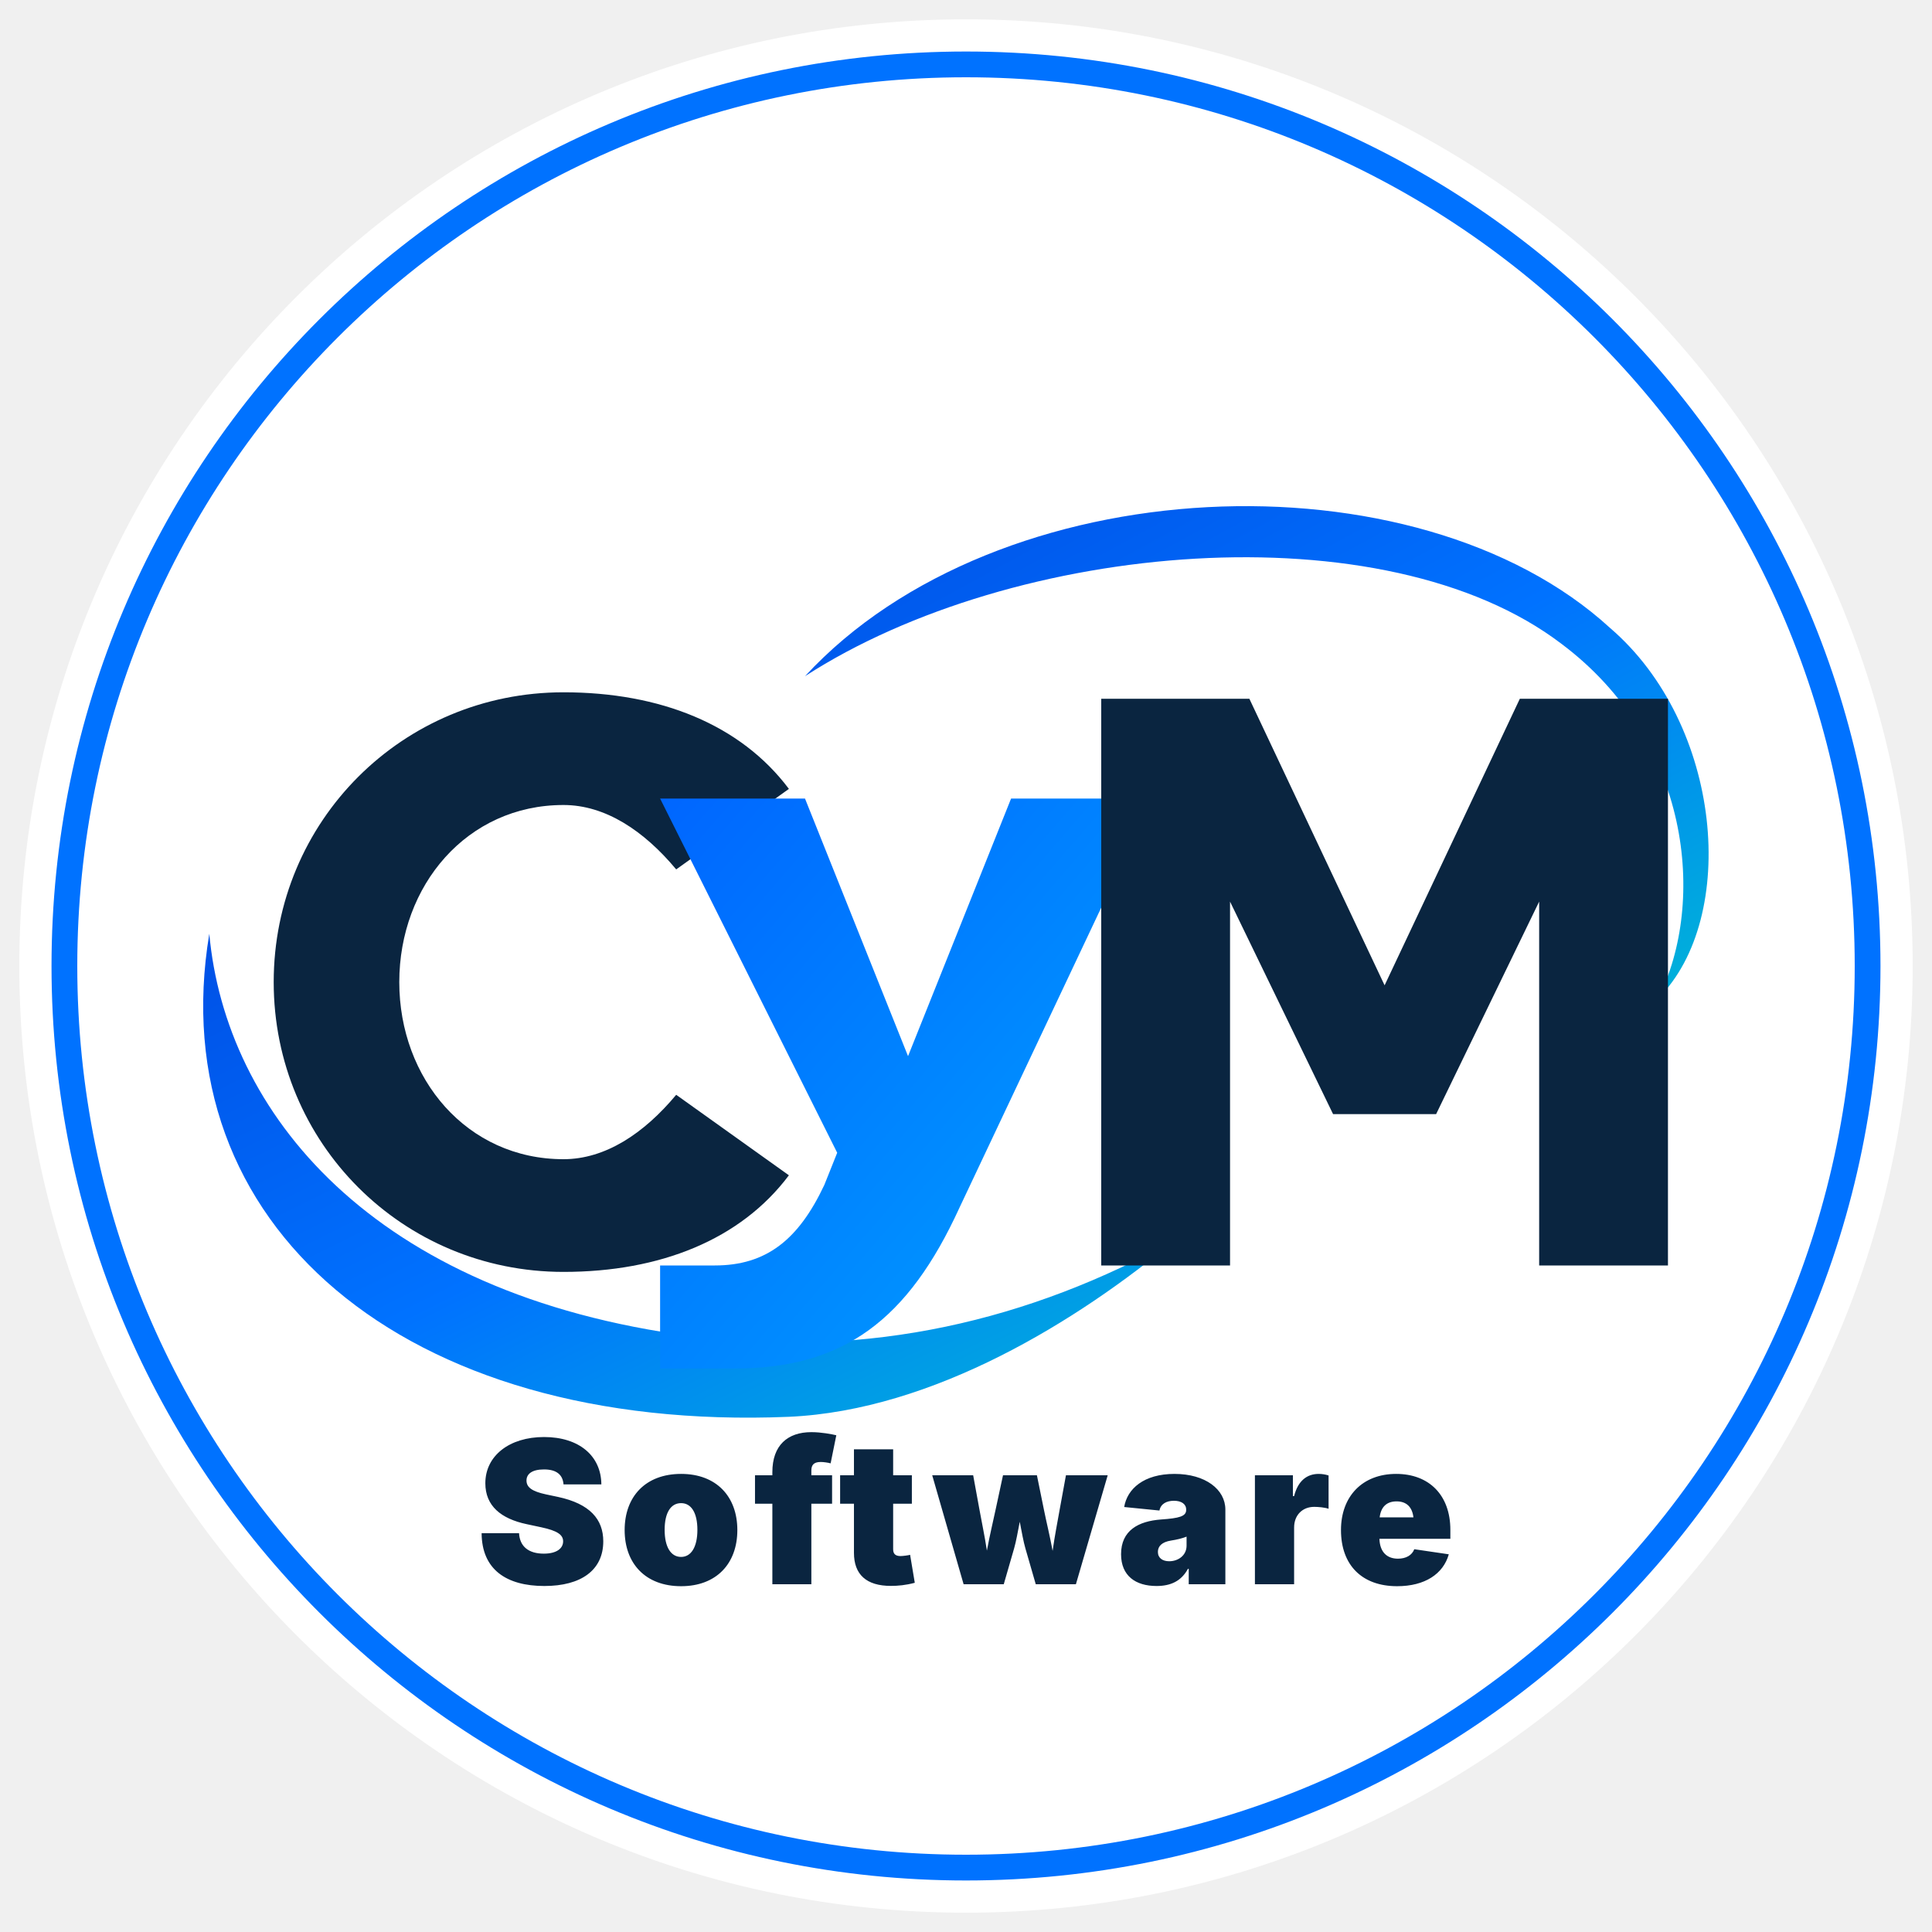
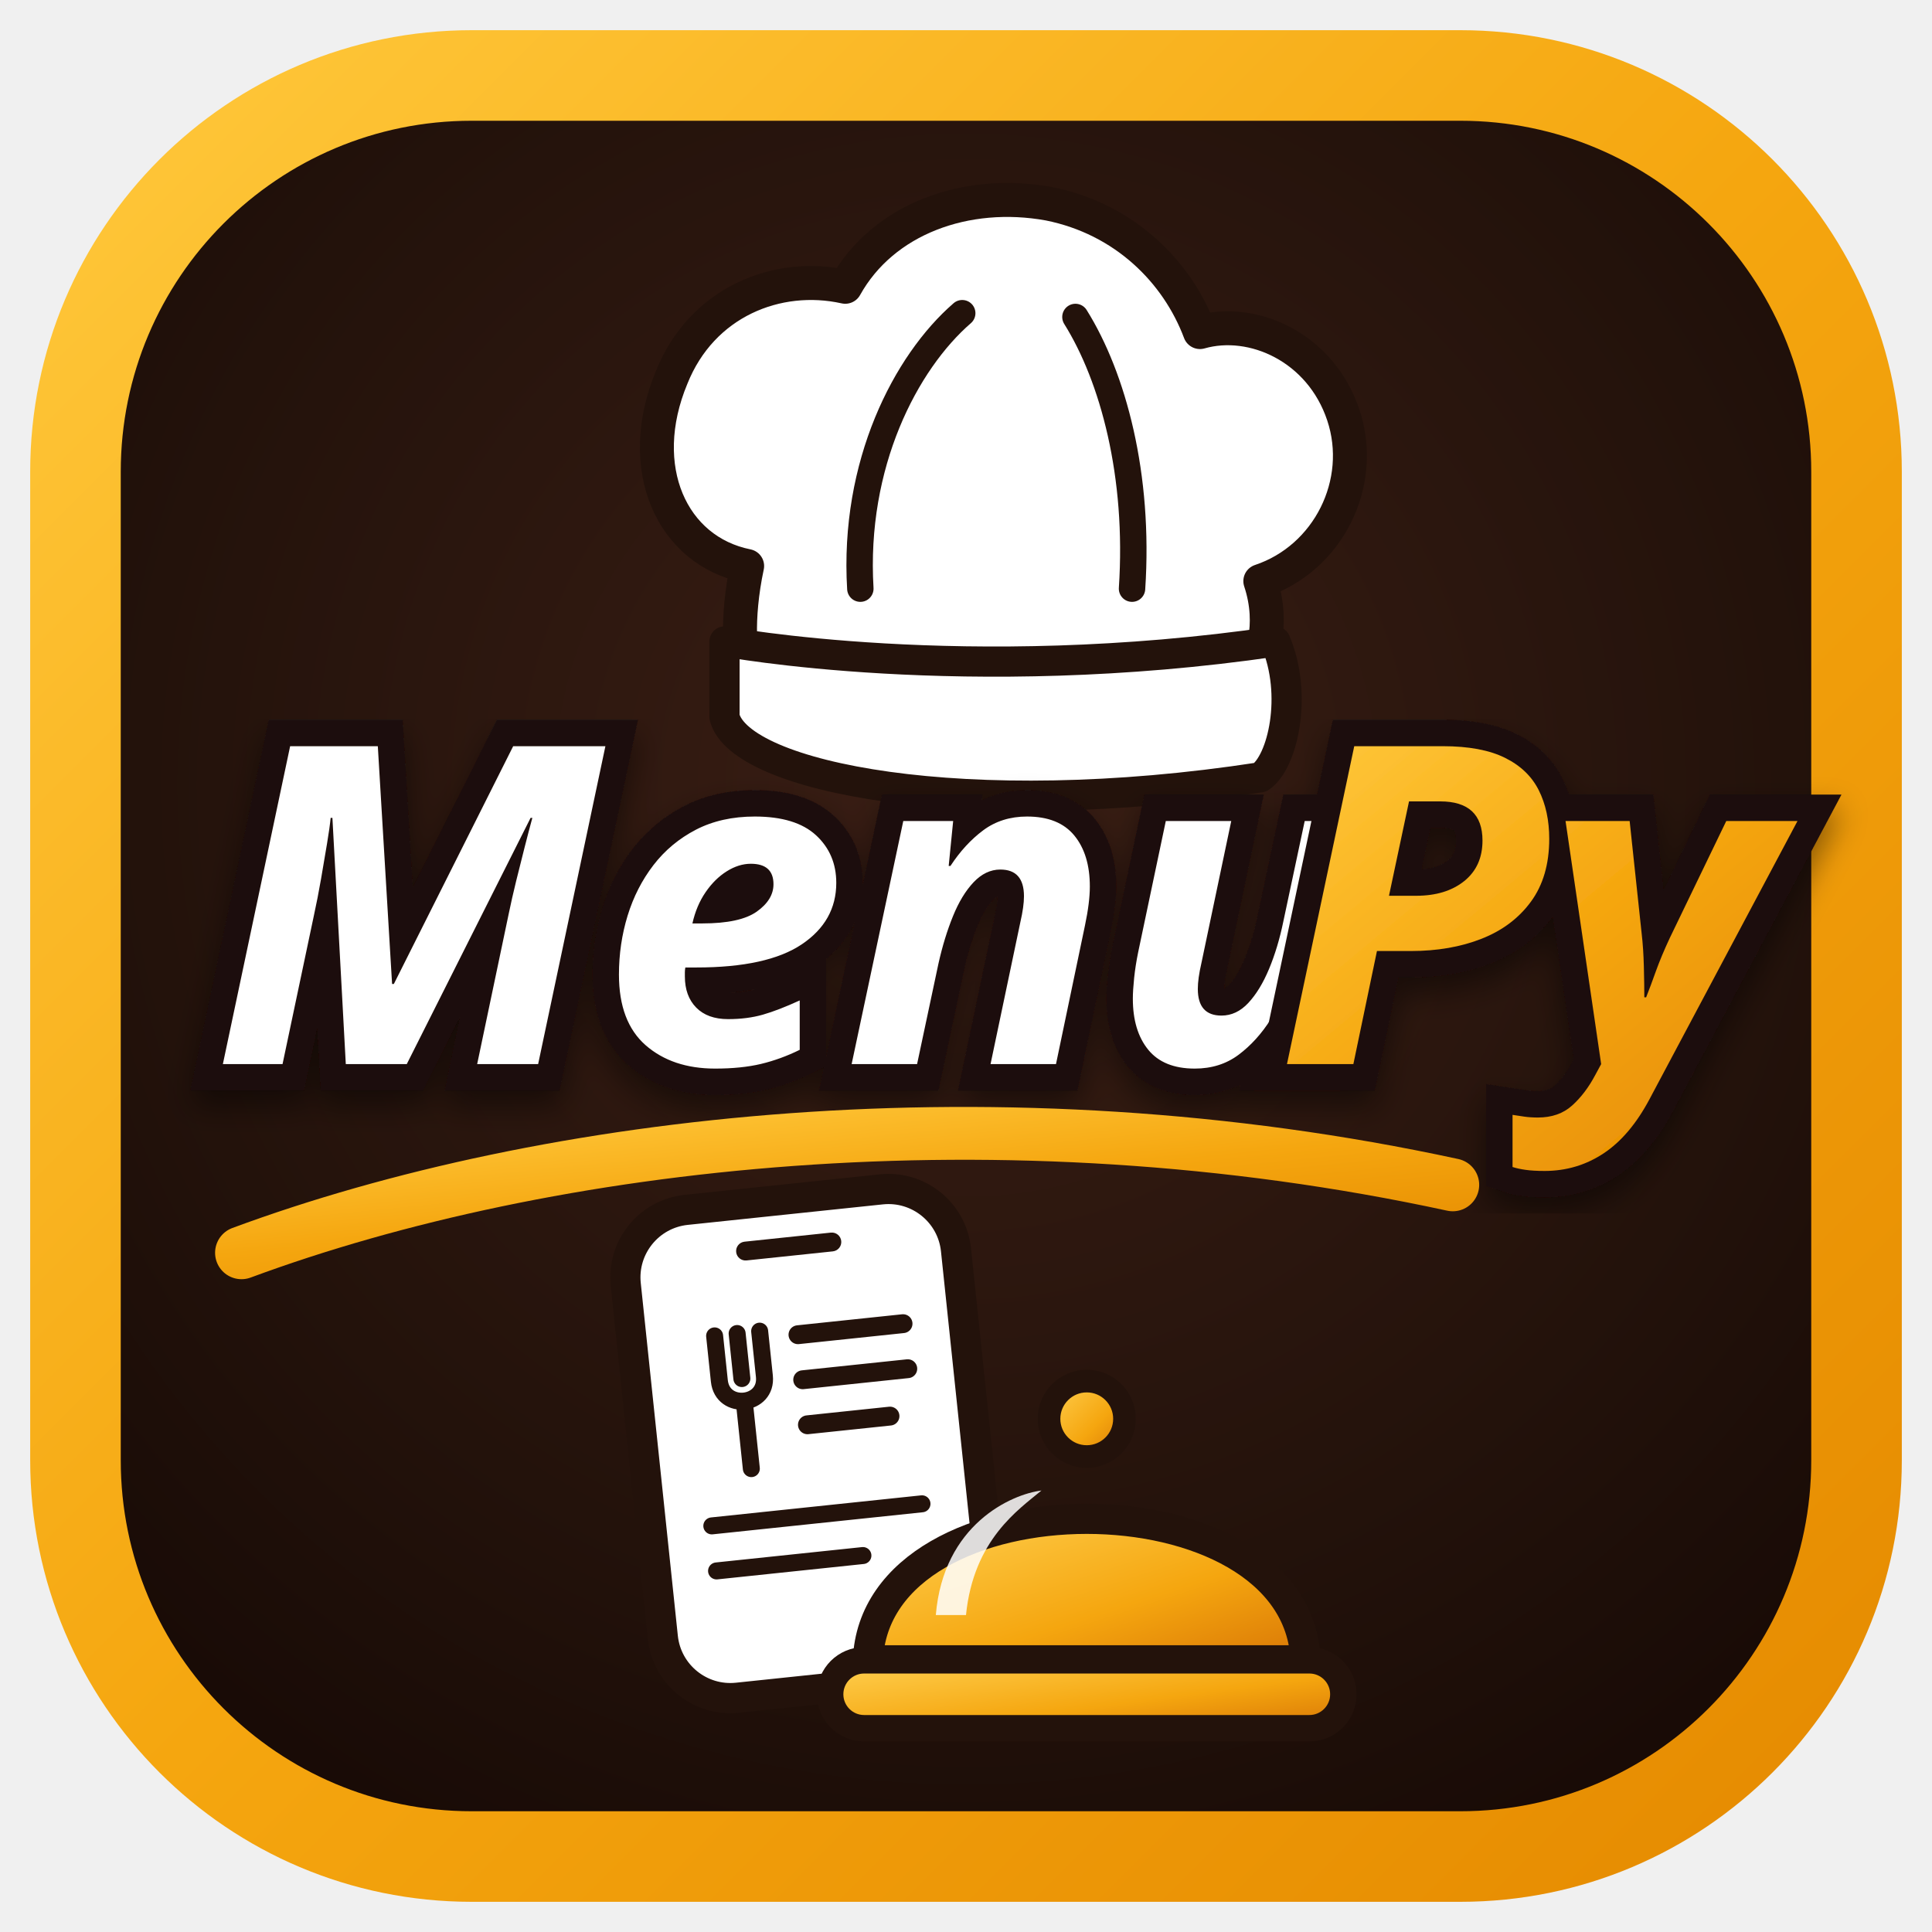
- <svg xmlns="http://www.w3.org/2000/svg" viewBox="0 0 600 600" width="600" height="600">
+ <svg xmlns="http://www.w3.org/2000/svg" viewBox="0 0 512 512" width="512" height="512">
  <defs>
-     <linearGradient id="cymOrbitGrad" x1="0%" y1="0%" x2="100%" y2="100%">
-       <stop offset="0%" stop-color="#0050E6" />
-       <stop offset="50%" stop-color="#0072FF" />
-       <stop offset="100%" stop-color="#00B4D8" />
+     <radialGradient id="bgGlow" cx="50%" cy="40%" r="65%">
+       <stop offset="0%" stop-color="#3A1E14" />
+       <stop offset="70%" stop-color="#23120B" />
+       <stop offset="100%" stop-color="#190B06" />
+     </radialGradient>
+     <linearGradient id="goldBorder" x1="0%" y1="0%" x2="100%" y2="100%">
+       <stop offset="0%" stop-color="#FFC83B" />
+       <stop offset="50%" stop-color="#F5A60F" />
+       <stop offset="100%" stop-color="#E58A00" />
    </linearGradient>
-     <linearGradient id="cymYGrad" x1="0%" y1="0%" x2="100%" y2="100%">
-       <stop offset="0%" stop-color="#0066FF" />
-       <stop offset="100%" stop-color="#00A2FF" />
+     <linearGradient id="goldCloche" x1="0%" y1="0%" x2="100%" y2="100%">
+       <stop offset="0%" stop-color="#FFD152" />
+       <stop offset="60%" stop-color="#F5A60F" />
+       <stop offset="100%" stop-color="#D97706" />
    </linearGradient>
+     <filter id="shadow" x="-10%" y="-10%" width="120%" height="120%">
+       <feDropShadow dx="0" dy="4" stdDeviation="4" flood-color="#000000" flood-opacity="0.45" />
+     </filter>
  </defs>
-   <circle cx="300" cy="300" r="294" fill="#FFFFFF" />
-   <circle cx="300" cy="300" r="280" stroke="#0072FF" stroke-width="8" fill="none" />
-   <path d="M 250,210 C 310,145 440,140 500,195 C 535,225 540,285 515,310 C 530,280 525,230 485,200 C 430,158 315,168 250,210 Z" fill="url(#cymOrbitGrad)" />
-   <path d="M 65,290 C 50,380 125,445 245,440 C 290,438 335,410 365,385 C 320,410 270,422 215,415 C 115,402 70,345 65,290 Z" fill="url(#cymOrbitGrad)" />
-   <path d="M 245,245 C 230,225 205,215 175,215 C 125,215 85,255 85,305 C 85,355 125,395 175,395 C 205,395 230,385 245,365 L 210,340 C 200,352 188,360 175,360 C 145,360 124,335 124,305 C 124,275 145,250 175,250 C 188,250 200,258 210,270 Z" fill="#0A2540" />
-   <path d="M 205,248 L 250,248 L 282,328 L 314,248 L 358,248 L 298,375 C 282,410 262,425 228,425 L 205,425 L 205,393 L 222,393 C 238,393 248,385 256,368 L 260,358 Z" fill="url(#cymYGrad)" />
-   <path d="M 342,217 L 388,217 L 430,306 L 472,217 L 518,217 L 518,393 L 478,393 L 478,280 L 446,346 L 414,346 L 382,280 L 382,393 L 342,393 Z" fill="#0A2540" />
-   <text x="300" y="492" text-anchor="middle" font-family="'Montserrat', 'Inter', -apple-system, BlinkMacSystemFont, 'Segoe UI', Roboto, sans-serif" font-weight="900" font-size="62" letter-spacing="3" fill="#0A2540">Software</text>
+   <rect x="20" y="20" width="472" height="472" rx="105" ry="105" fill="url(#bgGlow)" stroke="url(#goldBorder)" stroke-width="24" stroke-linejoin="round" />
+   <g transform="translate(160, 48)">
+     <path d="M 38,128 C 36,128 35,116 38,102 C 18,98 8,76 18,52 C 26,32 46,24 64,28 C 74,10 96,2 118,6 C 138,10 152,24 158,40 C 172,36 190,44 196,62 C 202,80 192,100 174,106 C 178,118 174,128 172,128 Z" fill="#FFFFFF" stroke="#23120B" stroke-width="9" stroke-linecap="round" stroke-linejoin="round" />
+     <path d="M 68,108 C 66,75 80,48 95,35" fill="none" stroke="#23120B" stroke-width="7" stroke-linecap="round" />
+     <path d="M 125,36 C 135,52 142,78 140,108" fill="none" stroke="#23120B" stroke-width="7" stroke-linecap="round" />
+     <path d="M 32,122 C 32,122 96,134 178,122 C 184,136 180,154 174,158 C 96,170 36,158 32,142 Z" fill="#FFFFFF" stroke="#23120B" stroke-width="8" stroke-linejoin="round" />
+   </g>
+   <g filter="url(#shadow)">
+     <text x="56" y="282" font-family="'Fredoka', 'Comfortaa', 'Baloo 2', 'Arial Rounded MT Bold', 'Montserrat', sans-serif" font-size="118" font-weight="900" font-style="italic" fill="#FFFFFF" stroke="#1F0F09" stroke-width="14" paint-order="stroke fill" letter-spacing="-1">Menu</text>
+     <text x="338" y="282" font-family="'Fredoka', 'Comfortaa', 'Baloo 2', 'Arial Rounded MT Bold', 'Montserrat', sans-serif" font-size="118" font-weight="900" font-style="italic" fill="url(#goldBorder)" stroke="#1F0F09" stroke-width="14" paint-order="stroke fill" letter-spacing="-1">Py</text>
+   </g>
+   <path d="M 64,332 C 145,302 265,288 385,314" fill="none" stroke="url(#goldBorder)" stroke-width="14" stroke-linecap="round" />
+   <g transform="translate(170, 318)">
+     <g transform="rotate(-6, 40, 60)">
+       <rect x="0" y="0" width="88" height="130" rx="18" ry="18" fill="#FFFFFF" stroke="#23120B" stroke-width="8" />
+       <rect x="30" y="10" width="28" height="5" rx="2.5" fill="#23120B" />
+       <g transform="translate(18, 30)">
+         <path d="M 4,4 L 4,16 M 10,4 L 10,16 M 16,4 L 16,16 M 4,16 C 4,24 16,24 16,16 M 10,24 L 10,40" fill="none" stroke="#23120B" stroke-width="4.5" stroke-linecap="round" stroke-linejoin="round" />
+       </g>
+       <line x1="44" y1="36" x2="72" y2="36" stroke="#23120B" stroke-width="5" stroke-linecap="round" />
+       <line x1="44" y1="48" x2="72" y2="48" stroke="#23120B" stroke-width="5" stroke-linecap="round" />
+       <line x1="44" y1="60" x2="66" y2="60" stroke="#23120B" stroke-width="5" stroke-linecap="round" />
+       <line x1="16" y1="84" x2="72" y2="84" stroke="#23120B" stroke-width="4.5" stroke-linecap="round" />
+       <line x1="16" y1="96" x2="55" y2="96" stroke="#23120B" stroke-width="4.5" stroke-linecap="round" />
+     </g>
+     <g transform="translate(56, 44)">
+       <circle cx="62" cy="14" r="10" fill="url(#goldCloche)" stroke="#23120B" stroke-width="6" />
+       <path d="M 4,78 C 6,28 118,28 120,78 Z" fill="url(#goldCloche)" stroke="#23120B" stroke-width="8" stroke-linejoin="round" />
+       <path d="M 22,66 C 24,42 42,34 50,33 C 44,38 32,46 30,66 Z" fill="#FFFFFF" opacity="0.85" />
+       <rect x="-6" y="78" width="136" height="18" rx="9" ry="9" fill="url(#goldCloche)" stroke="#23120B" stroke-width="7" />
+     </g>
+   </g>
</svg>
